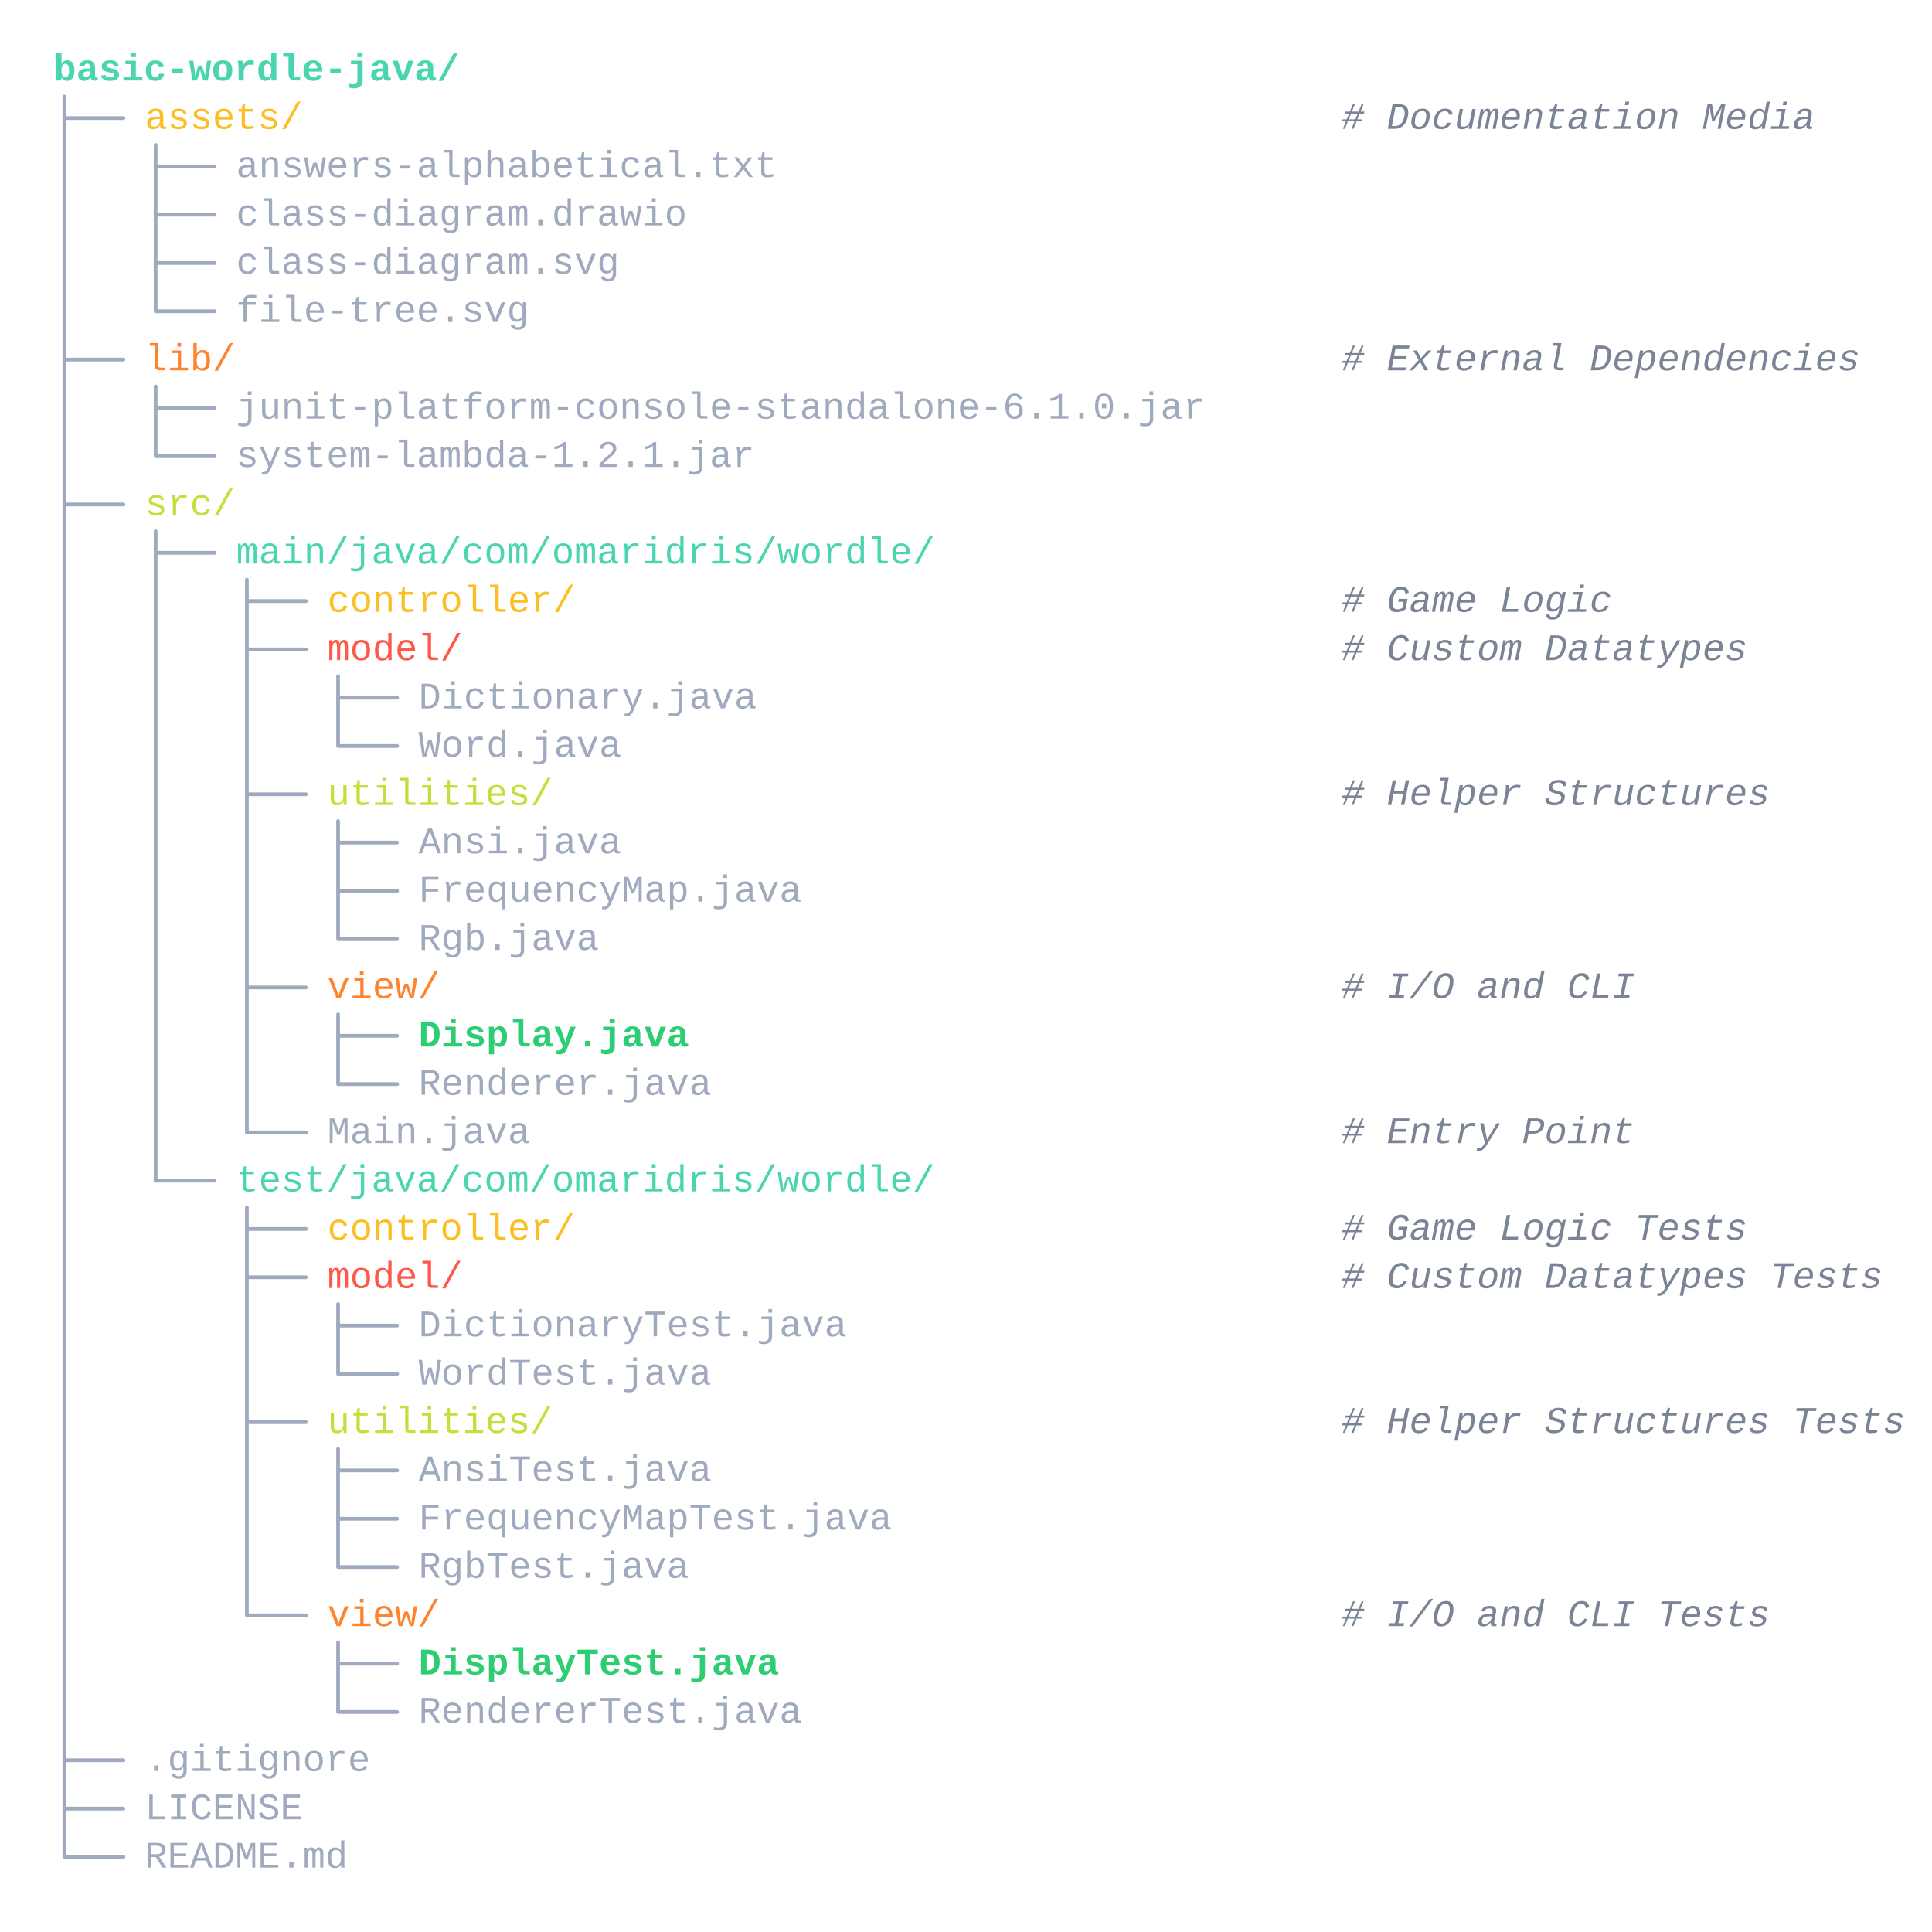
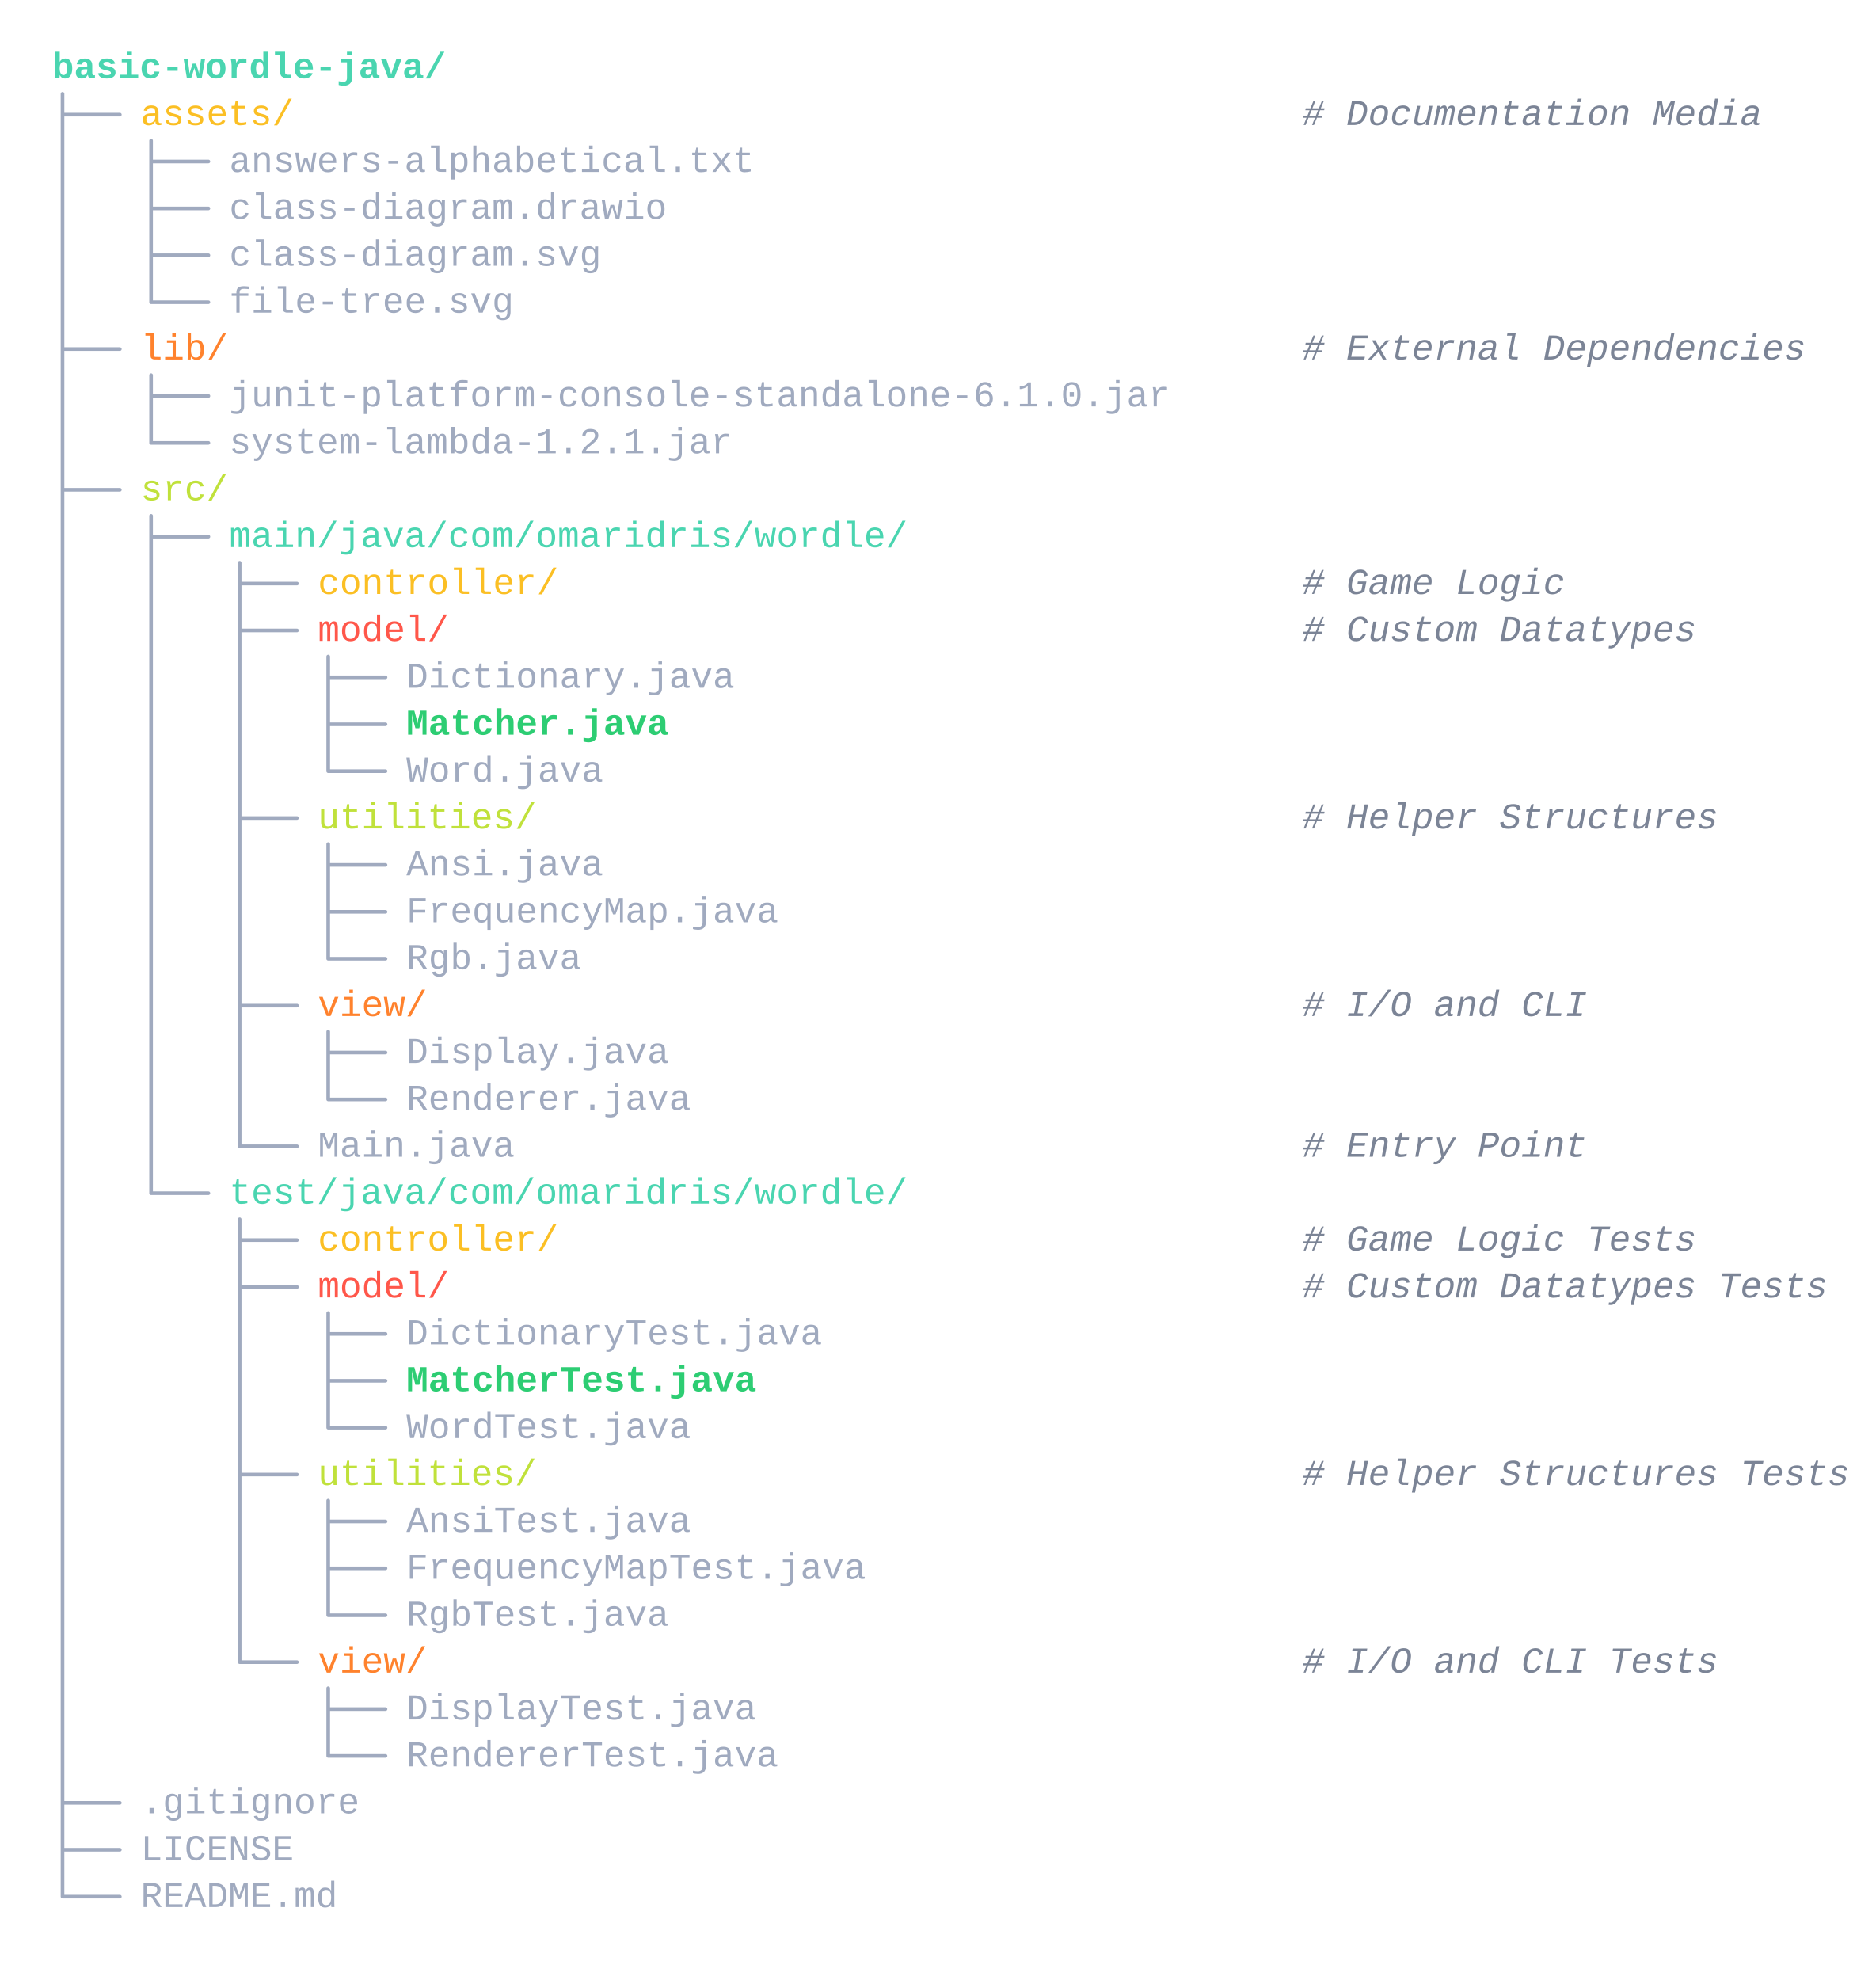
- <svg xmlns="http://www.w3.org/2000/svg" viewBox="0 0 720 720" width="720" height="720">
+ <svg xmlns="http://www.w3.org/2000/svg" viewBox="0 0 720 760" width="720" height="760">
  <style>
    
        /* Global Text Settings */
        .tree { font-family: Menlo, Monaco, 'Courier New', monospace; font-size: 14px; fill: #A0AABF; }
        
        /* Structural Elements */
        .comment { fill: #7B8496; font-style: italic; }
        
        /* Added Files */
        .new { fill: rgb(45, 205, 115); font-weight: bold; }
        
        /* Color Palette */
        .cyan {fill: #4AD5B0; }
        .yellow { fill: #FBBF24; }
        .green { fill: #C0E13B; }
        .red { fill: #FF574A; }
        .orange { fill: #FF822D; }
        .repo { font-weight: bold; }

    </style>
  <rect width="100%" height="100%" fill="transparent" />
  <g stroke="#A0AABF" stroke-width="1.4" fill="none" stroke-linecap="round">
-     <path d="M 24 36 V 692 M 24 44 H 46 M 24 134 H 46 M 24 188 H 46 M 24 656 H 46 M 24 674 H 46 M 24 692 H 46" />
+     <path d="M 24 36 V 728 M 24 44 H 46 M 24 134 H 46 M 24 188 H 46 M 24 692 H 46 M 24 710 H 46 M 24 728 H 46" />
    <path d="M 58 54 V 116 M 58 62 H 80 M 58 80 H 80 M 58 98 H 80 M 58 116 H 80" />
    <path d="M 58 144 V 170 M 58 152 H 80 M 58 170 H 80" />
-     <path d="M 58 198 V 440 M 58 206 H 80 M 58 440 H 80" />
-     <path d="M 92 216 V 422 M 92 224 H 114 M 92 242 H 114 M 92 296 H 114 M 92 368 H 114 M 92 422 H 114" />
-     <path d="M 92 450 V 602 M 92 458 H 114 M 92 476 H 114 M 92 530 H 114 M 92 602 H 114" />
-     <path d="M 126 252 V 278 M 126 260 H 148 M 126 278 H 148" />
-     <path d="M 126 306 V 350 M 126 314 H 148 M 126 332 H 148 M 126 350 H 148" />
-     <path d="M 126 378 V 404 M 126 386 H 148 M 126 404 H 148" />
-     <path d="M 126 486 V 512 M 126 494 H 148 M 126 512 H 148" />
-     <path d="M 126 540 V 584 M 126 548 H 148 M 126 566 H 148 M 126 584 H 148" />
-     <path d="M 126 612 V 638 M 126 620 H 148 M 126 638 H 148" />
+     <path d="M 58 198 V 458 M 58 206 H 80 M 58 458 H 80" />
+     <path d="M 92 216 V 440 M 92 224 H 114 M 92 242 H 114 M 92 314 H 114 M 92 386 H 114 M 92 440 H 114" />
+     <path d="M 92 468 V 638 M 92 476 H 114 M 92 494 H 114 M 92 566 H 114 M 92 638 H 114" />
+     <path d="M 126 252 V 296 M 126 260 H 148 M 126 278 H 148 M 126 296 H 148" />
+     <path d="M 126 324 V 368 M 126 332 H 148 M 126 350 H 148 M 126 368 H 148" />
+     <path d="M 126 396 V 422 M 126 404 H 148 M 126 422 H 148" />
+     <path d="M 126 504 V 548 M 126 512 H 148 M 126 530 H 148 M 126 548 H 148" />
+     <path d="M 126 576 V 620 M 126 584 H 148 M 126 602 H 148 M 126 620 H 148" />
+     <path d="M 126 648 V 674 M 126 656 H 148 M 126 674 H 148" />
  </g>
  <text x="20" y="30" class="tree">
    <tspan x="20" dy="0" class="cyan repo">basic-wordle-java/</tspan>
    <tspan x="54" dy="18">
      <tspan class="yellow">assets/</tspan>
      <tspan class="comment" x="500"># Documentation Media</tspan>
    </tspan>
    <tspan x="88" dy="18">answers-alphabetical.txt</tspan>
    <tspan x="88" dy="18">class-diagram.drawio</tspan>
    <tspan x="88" dy="18">class-diagram.svg</tspan>
    <tspan x="88" dy="18">file-tree.svg</tspan>
    <tspan x="54" dy="18">
      <tspan class="orange">lib/</tspan>
      <tspan class="comment" x="500"># External Dependencies</tspan>
    </tspan>
    <tspan x="88" dy="18">junit-platform-console-standalone-6.1.0.jar</tspan>
    <tspan x="88" dy="18">system-lambda-1.2.1.jar</tspan>
    <tspan x="54" dy="18">
      <tspan class="green">src/</tspan>
    </tspan>
    <tspan x="88" dy="18">
      <tspan class="cyan">main/java/com/omaridris/wordle/</tspan>
    </tspan>
    <tspan x="122" dy="18">
      <tspan class="yellow">controller/</tspan>
      <tspan class="comment" x="500"># Game Logic</tspan>
    </tspan>
    <tspan x="122" dy="18">
      <tspan class="red">model/</tspan>
      <tspan class="comment" x="500"># Custom Datatypes</tspan>
    </tspan>
    <tspan x="156" dy="18">Dictionary.java</tspan>
+     <tspan x="156" dy="18" class="new">Matcher.java</tspan>
    <tspan x="156" dy="18">Word.java</tspan>
    <tspan x="122" dy="18">
      <tspan class="green">utilities/</tspan>
      <tspan class="comment" x="500"># Helper Structures</tspan>
    </tspan>
    <tspan x="156" dy="18">Ansi.java</tspan>
    <tspan x="156" dy="18">FrequencyMap.java</tspan>
    <tspan x="156" dy="18">Rgb.java</tspan>
    <tspan x="122" dy="18">
      <tspan class="orange">view/</tspan>
      <tspan class="comment" x="500"># I/O and CLI</tspan>
    </tspan>
-     <tspan x="156" dy="18" class="new">Display.java</tspan>
+     <tspan x="156" dy="18">Display.java</tspan>
    <tspan x="156" dy="18">Renderer.java</tspan>
    <tspan x="122" dy="18">Main.java<tspan class="comment" x="500"># Entry Point</tspan>
    </tspan>
    <tspan x="88" dy="18">
      <tspan class="cyan">test/java/com/omaridris/wordle/</tspan>
    </tspan>
    <tspan x="122" dy="18">
      <tspan class="yellow">controller/</tspan>
      <tspan class="comment" x="500"># Game Logic Tests</tspan>
    </tspan>
    <tspan x="122" dy="18">
      <tspan class="red">model/</tspan>
      <tspan class="comment" x="500"># Custom Datatypes Tests</tspan>
    </tspan>
    <tspan x="156" dy="18">DictionaryTest.java</tspan>
+     <tspan x="156" dy="18" class="new">MatcherTest.java</tspan>
    <tspan x="156" dy="18">WordTest.java</tspan>
    <tspan x="122" dy="18">
      <tspan class="green">utilities/</tspan>
      <tspan class="comment" x="500"># Helper Structures Tests</tspan>
    </tspan>
    <tspan x="156" dy="18">AnsiTest.java</tspan>
    <tspan x="156" dy="18">FrequencyMapTest.java</tspan>
    <tspan x="156" dy="18">RgbTest.java</tspan>
    <tspan x="122" dy="18">
      <tspan class="orange">view/</tspan>
      <tspan class="comment" x="500"># I/O and CLI Tests</tspan>
    </tspan>
-     <tspan x="156" dy="18" class="new">DisplayTest.java</tspan>
+     <tspan x="156" dy="18">DisplayTest.java</tspan>
    <tspan x="156" dy="18">RendererTest.java</tspan>
    <tspan x="54" dy="18">.gitignore</tspan>
    <tspan x="54" dy="18">LICENSE</tspan>
    <tspan x="54" dy="18">README.md</tspan>
  </text>
</svg>
